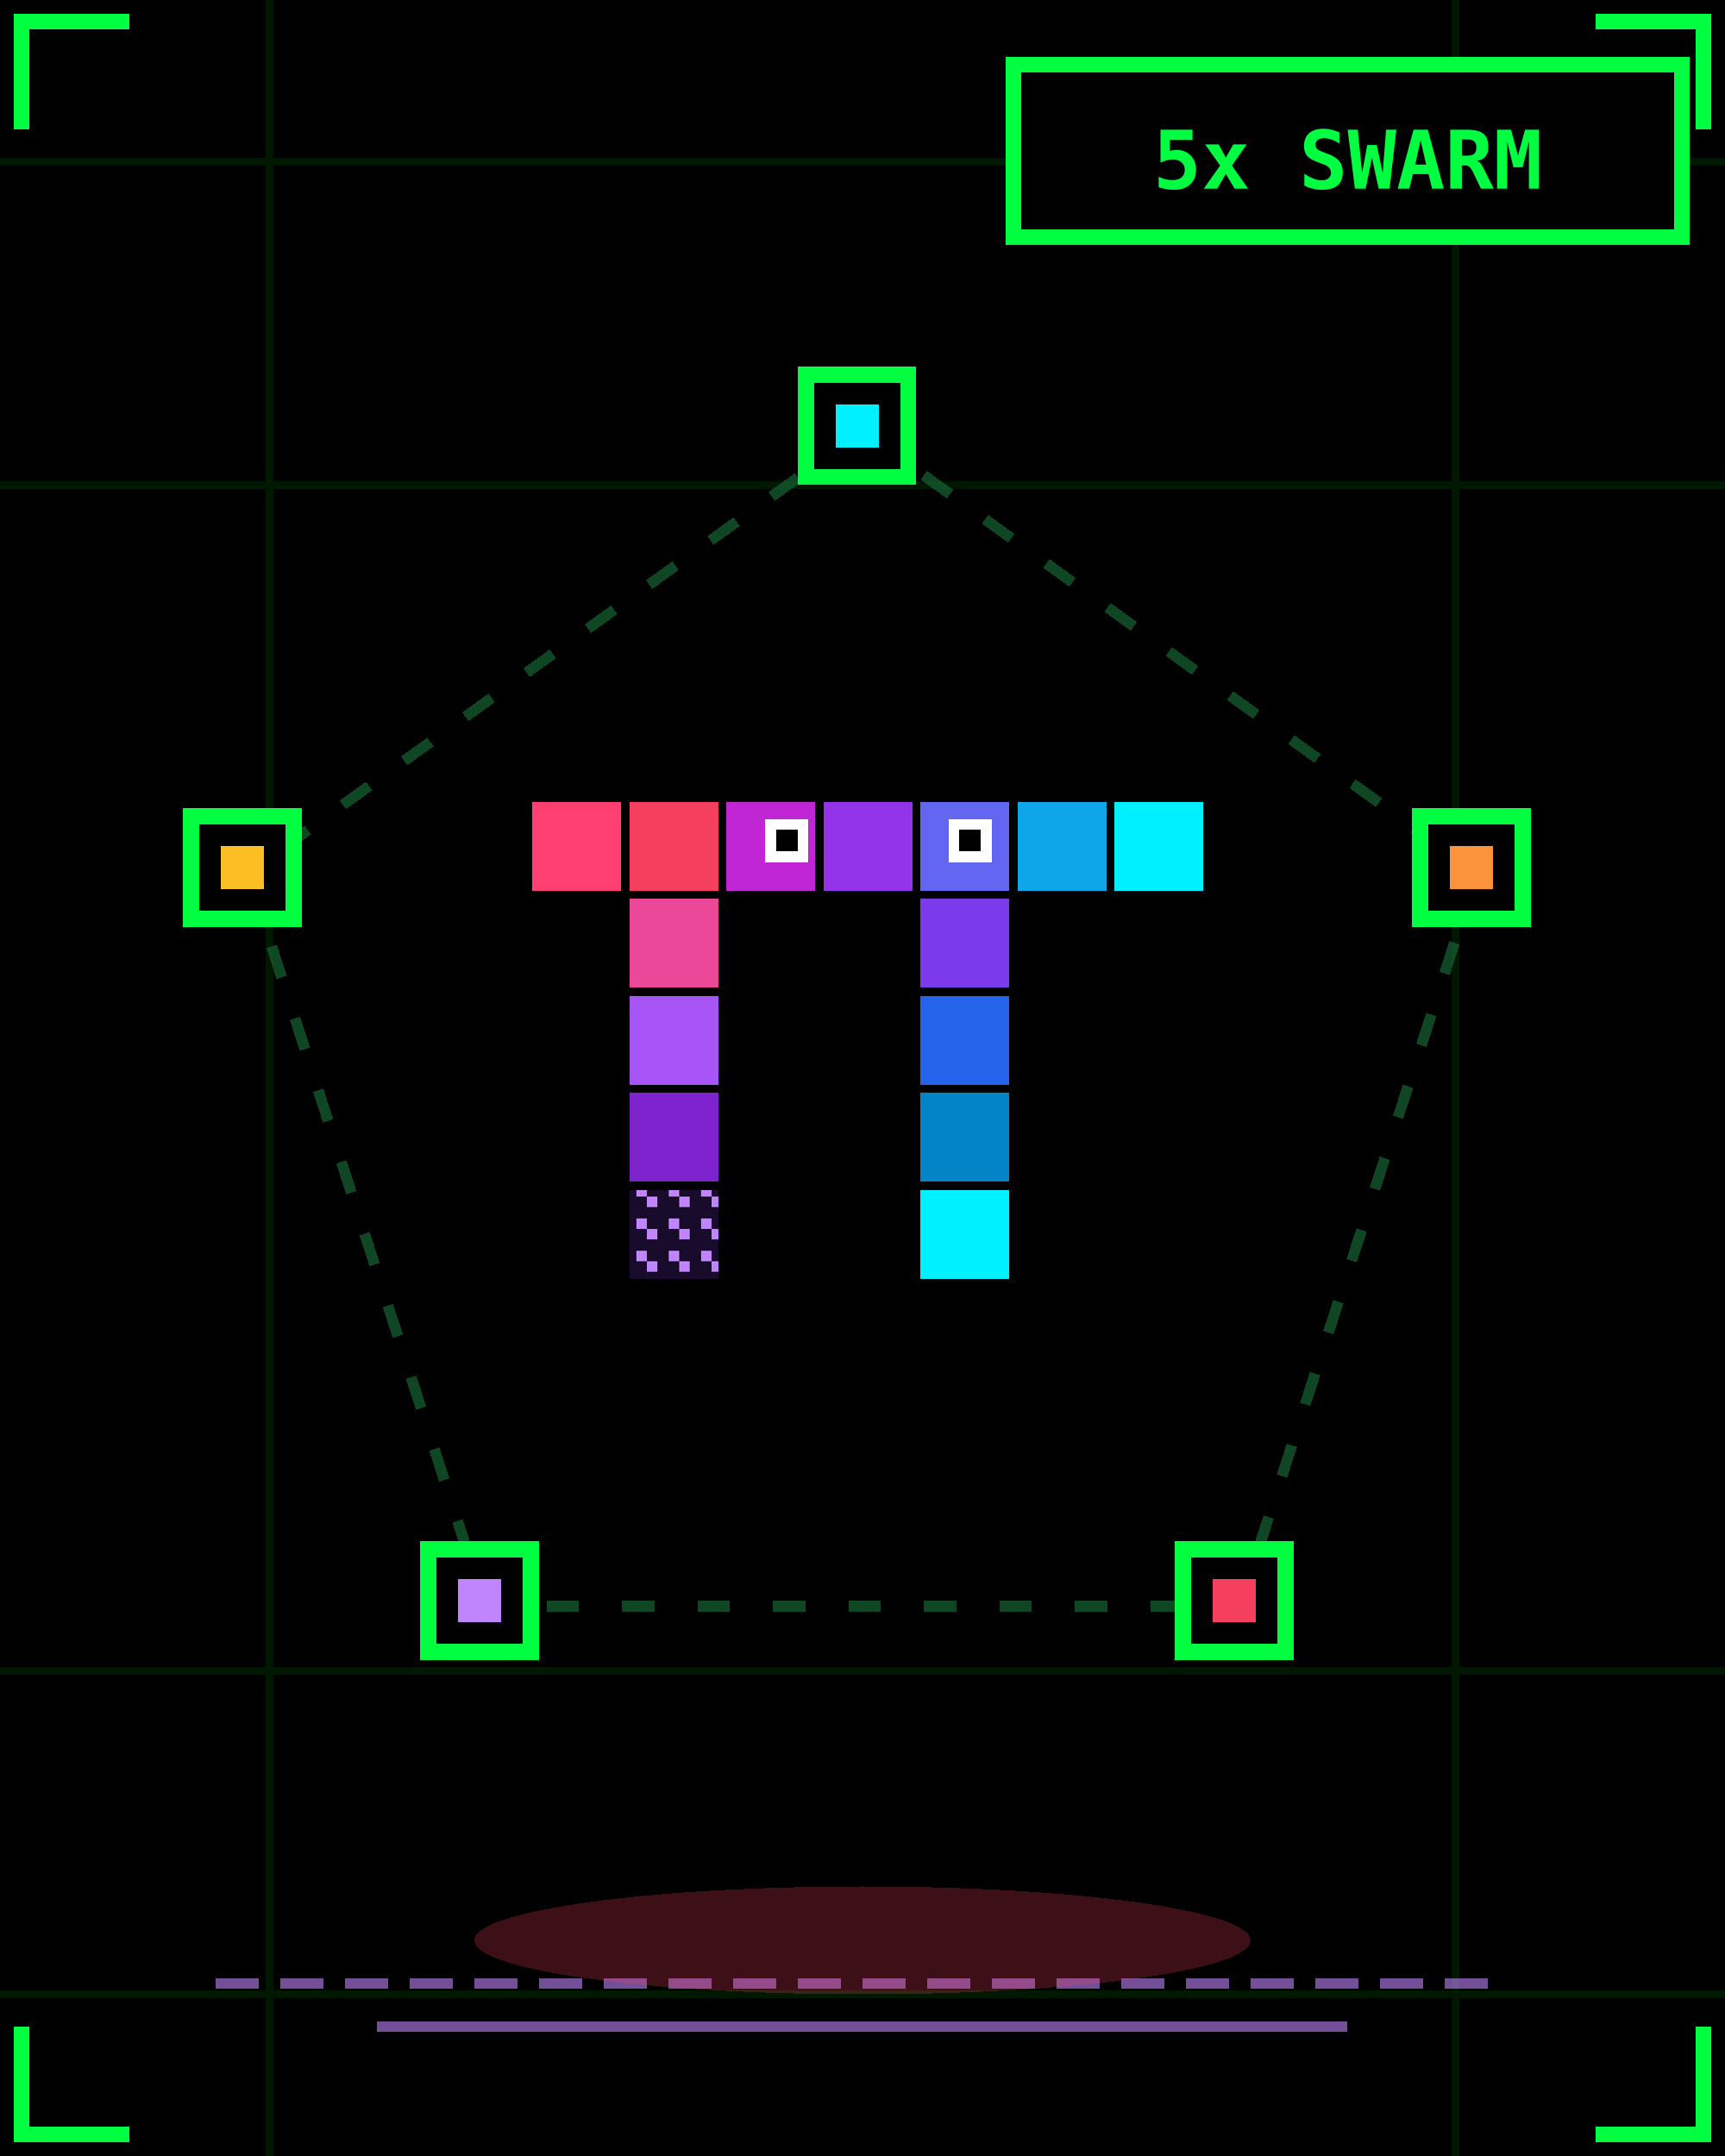
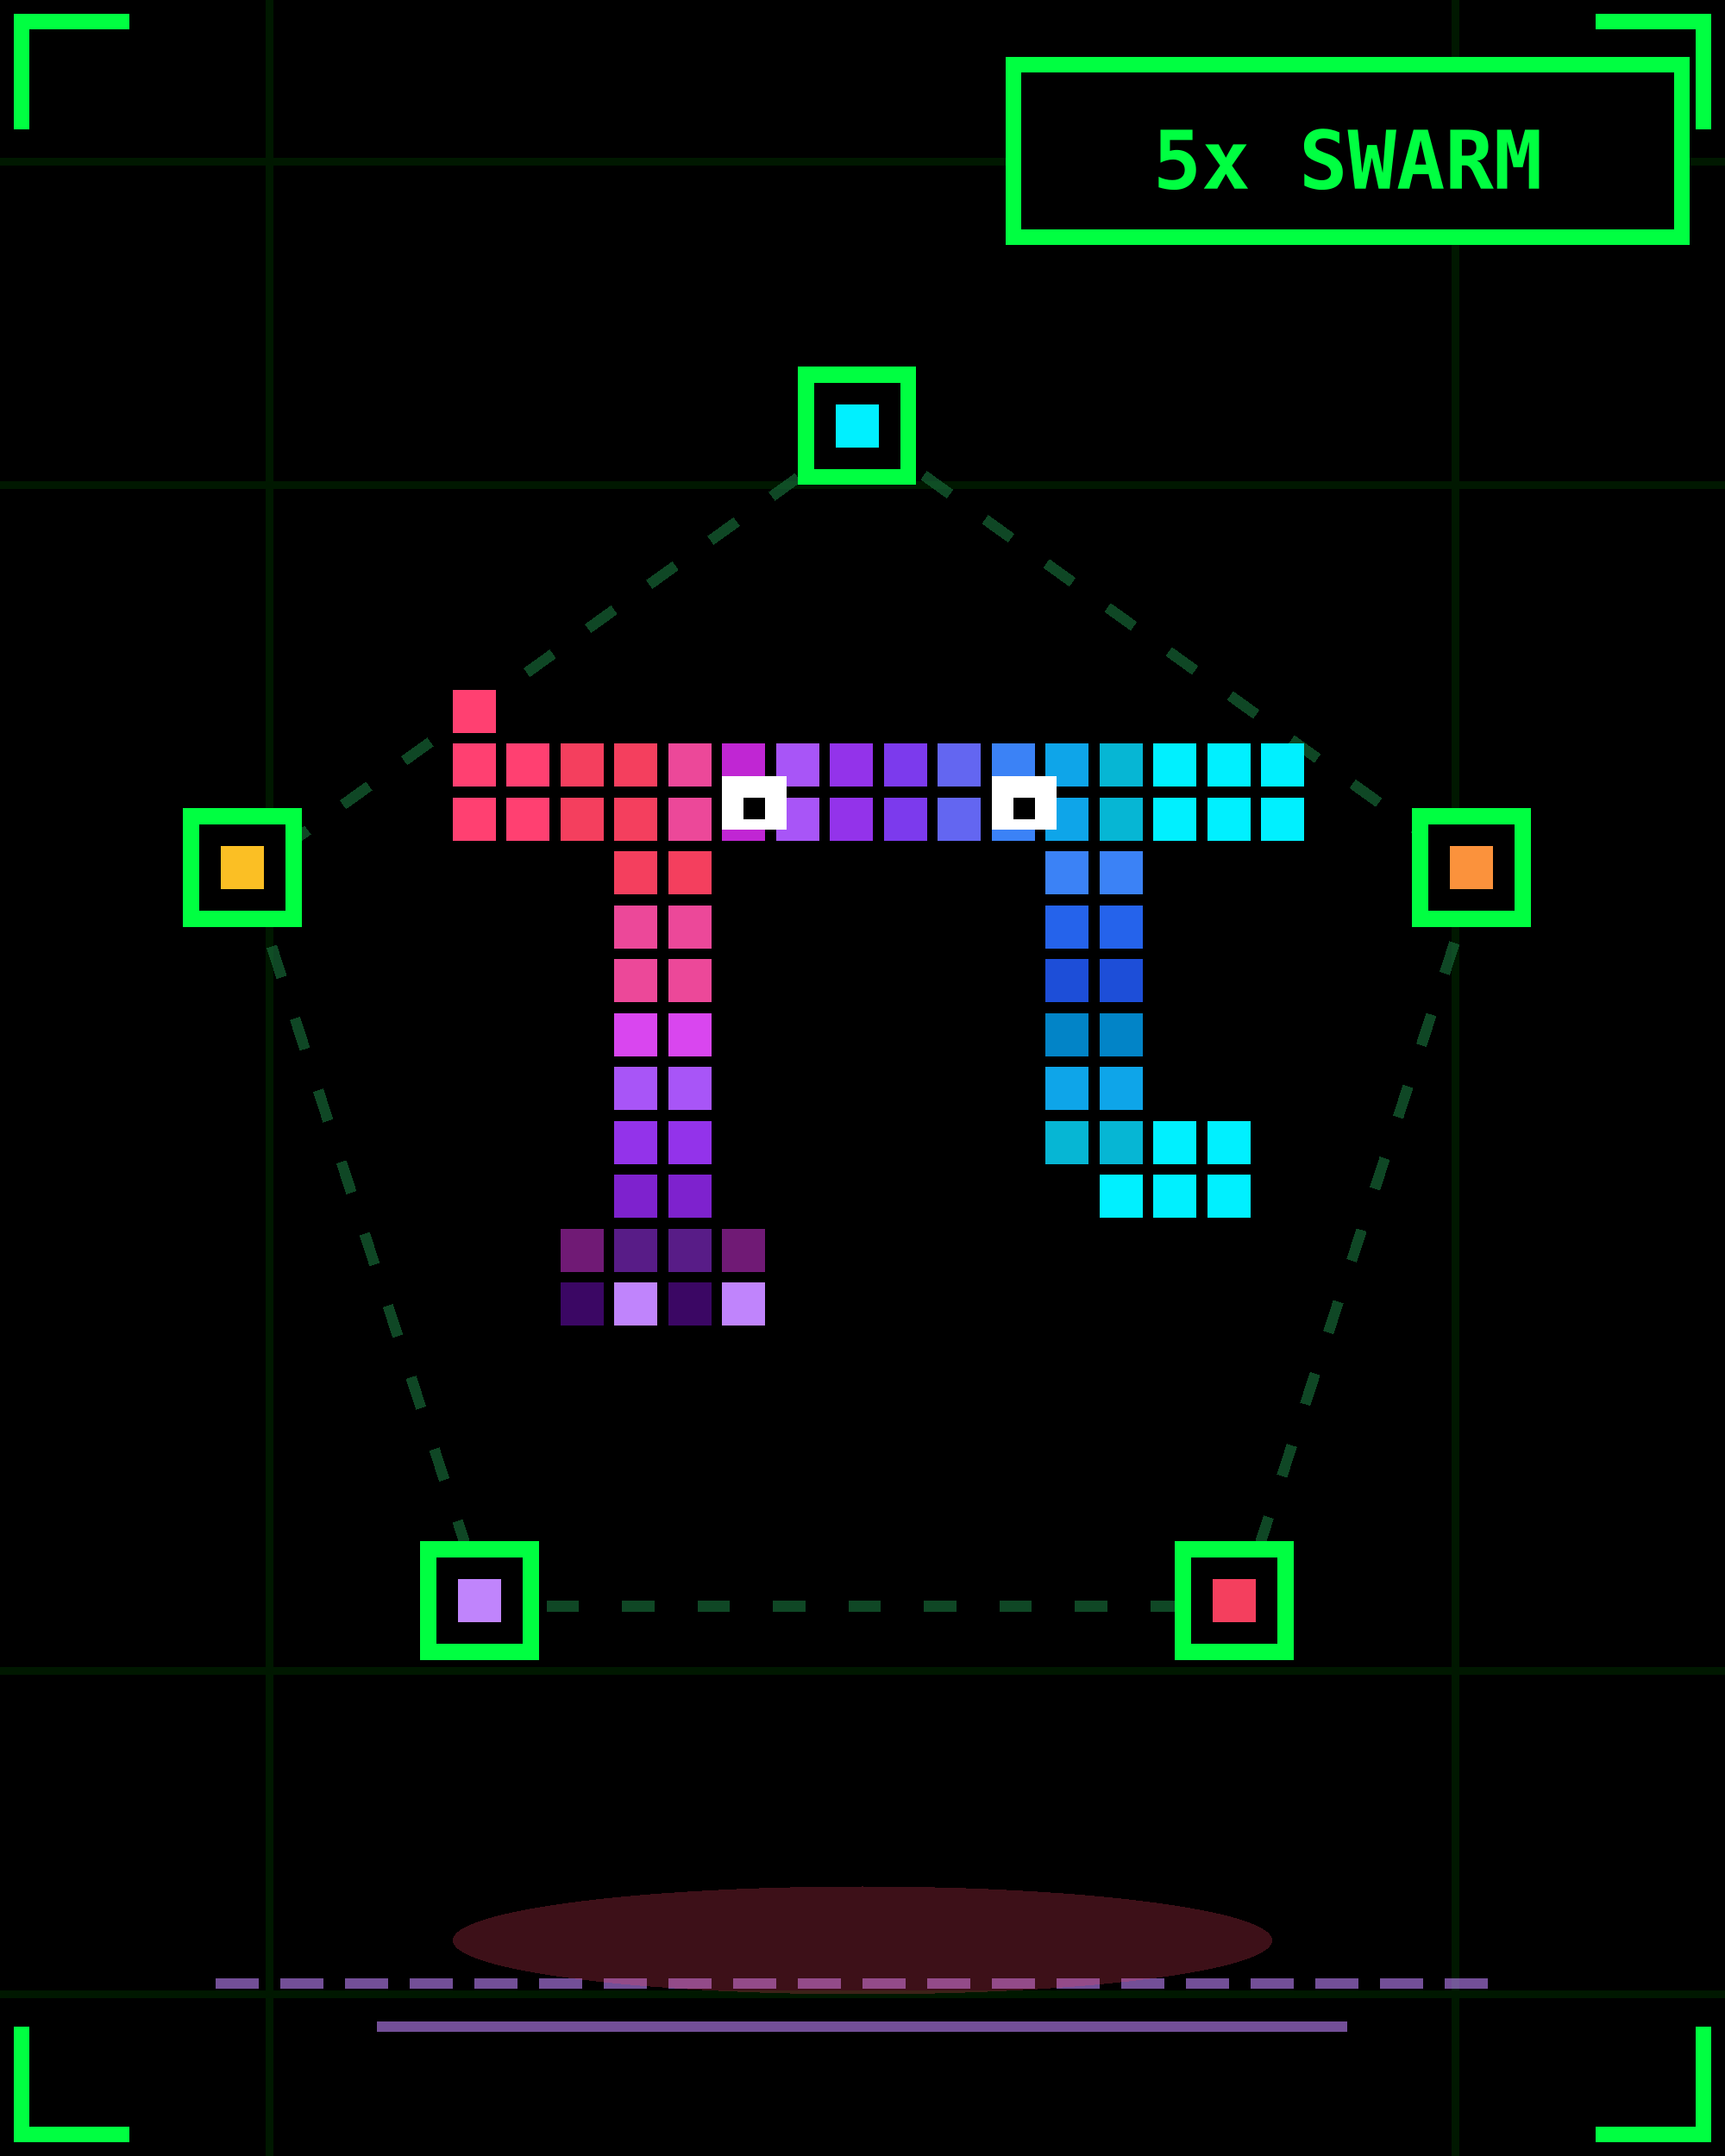
<svg xmlns="http://www.w3.org/2000/svg" viewBox="0 0 160 200" width="100%" height="100%" preserveAspectRatio="none" shape-rendering="crispEdges">
  <defs>
-     <pattern id="piHalftone" x="0" y="0" width="3" height="3" patternUnits="userSpaceOnUse">
-       <rect width="3" height="3" fill="#180b2c" />
-       <rect x="0" y="0" width="1" height="1" fill="#c084fc" />
-       <rect x="2" y="2" width="1" height="1" fill="#c084fc" />
+     <pattern id="piHalftone" x="0" y="0" width="4" height="4" patternUnits="userSpaceOnUse">
+       <rect width="4" height="4" fill="#180b2c" />
+       <rect x="0" y="0" width="2" height="2" fill="#c084fc" />
+       <rect x="2" y="2" width="2" height="2" fill="#c084fc" />
    </pattern>
  </defs>
  <style>
    @keyframes pentagonOrbit { 0% { transform: rotate(0deg); } 100% { transform: rotate(360deg); } }
    @keyframes levitateCenter { 0%, 100% { transform: translateY(0px); } 50% { transform: translateY(-4px); } }
    .ring-pentagon { animation: pentagonOrbit 10s steps(10) infinite; transform-origin: 80px 100px; }
    .pip-commander { animation: levitateCenter 1.8s steps(2) infinite; transform-origin: 80px 100px; }
  </style>
  <rect width="160" height="200" fill="#000000" />
  <g stroke="#003b00" stroke-width="0.75" opacity="0.4">
    <line x1="0" y1="15" x2="160" y2="15" />
    <line x1="0" y1="45" x2="160" y2="45" />
    <line x1="0" y1="155" x2="160" y2="155" />
    <line x1="0" y1="185" x2="160" y2="185" />
    <line x1="25" y1="0" x2="25" y2="200" />
    <line x1="135" y1="0" x2="135" y2="200" />
  </g>
  <g stroke="#00ff41" stroke-width="1.5" fill="none">
    <path d="M2,12 L2,2 L12,2" />
    <path d="M158,12 L158,2 L148,2" />
    <path d="M2,188 L2,198 L12,198" />
    <path d="M158,188 L158,198 L148,198" />
  </g>
  <g transform="translate(94, 6)">
    <rect width="62" height="16" fill="#000000" stroke="#00ff41" stroke-width="1.5" />
    <text x="31" y="11.5" font-family="'Fira Code', monospace" font-size="7.5" font-weight="900" fill="#00ff41" text-anchor="middle">5x SWARM</text>
  </g>
  <g opacity="0.6" stroke="#c084fc" stroke-width="1">
    <line x1="20" y1="184" x2="140" y2="184" stroke-dasharray="4,2" />
    <line x1="35" y1="188" x2="125" y2="188" />
  </g>
-   <ellipse cx="80" cy="180" rx="36" ry="5" fill="#f43f5e" opacity="0.25" />
+   <ellipse cx="80" cy="180" rx="38" ry="5" fill="#f43f5e" opacity="0.25" />
  <g class="ring-pentagon">
    <polygon points="80,40 137,81 115,149 45,149 23,81" fill="none" stroke="#166534" stroke-width="1" stroke-dasharray="3,4" opacity="0.7" />
    <g transform="translate(74, 34)">
      <rect width="11" height="11" fill="#00ff41" />
      <rect x="1.5" y="1.5" width="8" height="8" fill="#000" />
      <rect x="3.5" y="3.5" width="4" height="4" fill="#00f0ff" />
    </g>
    <g transform="translate(131, 75)">
      <rect width="11" height="11" fill="#00ff41" />
      <rect x="1.5" y="1.5" width="8" height="8" fill="#000" />
      <rect x="3.5" y="3.5" width="4" height="4" fill="#fb923c" />
    </g>
    <g transform="translate(109, 143)">
      <rect width="11" height="11" fill="#00ff41" />
      <rect x="1.5" y="1.5" width="8" height="8" fill="#000" />
      <rect x="3.5" y="3.5" width="4" height="4" fill="#f43f5e" />
    </g>
    <g transform="translate(39, 143)">
      <rect width="11" height="11" fill="#00ff41" />
      <rect x="1.5" y="1.5" width="8" height="8" fill="#000" />
      <rect x="3.5" y="3.5" width="4" height="4" fill="#c084fc" />
    </g>
    <g transform="translate(17, 75)">
      <rect width="11" height="11" fill="#00ff41" />
      <rect x="1.5" y="1.5" width="8" height="8" fill="#000" />
      <rect x="3.5" y="3.5" width="4" height="4" fill="#fbbf24" />
    </g>
  </g>
  <g class="pip-commander">
-     <rect x="49" y="74" width="9" height="9" fill="#ff4071" stroke="#000" stroke-width="0.75" />
-     <rect x="58" y="74" width="9" height="9" fill="#f43f5e" stroke="#000" stroke-width="0.75" />
-     <rect x="67" y="74" width="9" height="9" fill="#c026d3" stroke="#000" stroke-width="0.75" />
-     <rect x="76" y="74" width="9" height="9" fill="#9333ea" stroke="#000" stroke-width="0.75" />
-     <rect x="85" y="74" width="9" height="9" fill="#6366f1" stroke="#000" stroke-width="0.75" />
-     <rect x="94" y="74" width="9" height="9" fill="#0ea5e9" stroke="#000" stroke-width="0.75" />
-     <rect x="103" y="74" width="9" height="9" fill="#00f0ff" stroke="#000" stroke-width="0.75" />
-     <rect x="58" y="83" width="9" height="9" fill="#ec4899" stroke="#000" stroke-width="0.75" />
-     <rect x="58" y="92" width="9" height="9" fill="#a855f7" stroke="#000" stroke-width="0.75" />
-     <rect x="58" y="101" width="9" height="9" fill="#7e22ce" stroke="#000" stroke-width="0.75" />
-     <rect x="58" y="110" width="9" height="9" fill="url(#piHalftone)" stroke="#000" stroke-width="0.75" />
-     <rect x="85" y="83" width="9" height="9" fill="#7c3aed" stroke="#000" stroke-width="0.75" />
-     <rect x="85" y="92" width="9" height="9" fill="#2563eb" stroke="#000" stroke-width="0.75" />
-     <rect x="85" y="101" width="9" height="9" fill="#0284c7" stroke="#000" stroke-width="0.75" />
-     <rect x="85" y="110" width="9" height="9" fill="#00f0ff" stroke="#000" stroke-width="0.75" />
-     <rect x="71" y="76" width="4" height="4" fill="#ffffff" />
-     <rect x="72" y="77" width="2" height="2" fill="#000000" />
-     <rect x="88" y="76" width="4" height="4" fill="#ffffff" />
-     <rect x="89" y="77" width="2" height="2" fill="#000000" />
+     <rect x="42" y="64" width="4" height="4" fill="#ff4071" />
+     <rect x="42" y="69" width="4" height="4" fill="#ff4071" />
+     <rect x="42" y="74" width="4" height="4" fill="#ff4071" />
+     <rect x="47" y="69" width="4" height="4" fill="#ff4071" />
+     <rect x="52" y="69" width="4" height="4" fill="#f43f5e" />
+     <rect x="57" y="69" width="4" height="4" fill="#f43f5e" />
+     <rect x="62" y="69" width="4" height="4" fill="#ec4899" />
+     <rect x="67" y="69" width="4" height="4" fill="#c026d3" />
+     <rect x="72" y="69" width="4" height="4" fill="#a855f7" />
+     <rect x="77" y="69" width="4" height="4" fill="#9333ea" />
+     <rect x="82" y="69" width="4" height="4" fill="#7c3aed" />
+     <rect x="87" y="69" width="4" height="4" fill="#6366f1" />
+     <rect x="92" y="69" width="4" height="4" fill="#3b82f6" />
+     <rect x="97" y="69" width="4" height="4" fill="#0ea5e9" />
+     <rect x="102" y="69" width="4" height="4" fill="#06b6d4" />
+     <rect x="107" y="69" width="4" height="4" fill="#00f0ff" />
+     <rect x="112" y="69" width="4" height="4" fill="#00f0ff" />
+     <rect x="117" y="69" width="4" height="4" fill="#00f0ff" />
+     <rect x="117" y="74" width="4" height="4" fill="#00f0ff" />
+     <rect x="47" y="74" width="4" height="4" fill="#ff4071" />
+     <rect x="52" y="74" width="4" height="4" fill="#f43f5e" />
+     <rect x="57" y="74" width="4" height="4" fill="#f43f5e" />
+     <rect x="62" y="74" width="4" height="4" fill="#ec4899" />
+     <rect x="67" y="74" width="4" height="4" fill="#c026d3" />
+     <rect x="72" y="74" width="4" height="4" fill="#a855f7" />
+     <rect x="77" y="74" width="4" height="4" fill="#9333ea" />
+     <rect x="82" y="74" width="4" height="4" fill="#7c3aed" />
+     <rect x="87" y="74" width="4" height="4" fill="#6366f1" />
+     <rect x="92" y="74" width="4" height="4" fill="#3b82f6" />
+     <rect x="97" y="74" width="4" height="4" fill="#0ea5e9" />
+     <rect x="102" y="74" width="4" height="4" fill="#06b6d4" />
+     <rect x="107" y="74" width="4" height="4" fill="#00f0ff" />
+     <rect x="112" y="74" width="4" height="4" fill="#00f0ff" />
+     <rect x="57" y="79" width="4" height="4" fill="#f43f5e" />
+     <rect x="62" y="79" width="4" height="4" fill="#f43f5e" />
+     <rect x="57" y="84" width="4" height="4" fill="#ec4899" />
+     <rect x="62" y="84" width="4" height="4" fill="#ec4899" />
+     <rect x="57" y="89" width="4" height="4" fill="#ec4899" />
+     <rect x="62" y="89" width="4" height="4" fill="#ec4899" />
+     <rect x="57" y="94" width="4" height="4" fill="#d946ef" />
+     <rect x="62" y="94" width="4" height="4" fill="#d946ef" />
+     <rect x="57" y="99" width="4" height="4" fill="#a855f7" />
+     <rect x="62" y="99" width="4" height="4" fill="#a855f7" />
+     <rect x="57" y="104" width="4" height="4" fill="#9333ea" />
+     <rect x="62" y="104" width="4" height="4" fill="#9333ea" />
+     <rect x="57" y="109" width="4" height="4" fill="#7e22ce" />
+     <rect x="62" y="109" width="4" height="4" fill="#7e22ce" />
+     <rect x="52" y="114" width="4" height="4" fill="#701a75" />
+     <rect x="57" y="114" width="4" height="4" fill="#581c87" />
+     <rect x="62" y="114" width="4" height="4" fill="#581c87" />
+     <rect x="67" y="114" width="4" height="4" fill="#701a75" />
+     <rect x="52" y="119" width="4" height="4" fill="#3b0764" />
+     <rect x="57" y="119" width="4" height="4" fill="#c084fc" />
+     <rect x="62" y="119" width="4" height="4" fill="#3b0764" />
+     <rect x="67" y="119" width="4" height="4" fill="#c084fc" />
+     <rect x="97" y="79" width="4" height="4" fill="#3b82f6" />
+     <rect x="102" y="79" width="4" height="4" fill="#3b82f6" />
+     <rect x="97" y="84" width="4" height="4" fill="#2563eb" />
+     <rect x="102" y="84" width="4" height="4" fill="#2563eb" />
+     <rect x="97" y="89" width="4" height="4" fill="#1d4ed8" />
+     <rect x="102" y="89" width="4" height="4" fill="#1d4ed8" />
+     <rect x="97" y="94" width="4" height="4" fill="#0284c7" />
+     <rect x="102" y="94" width="4" height="4" fill="#0284c7" />
+     <rect x="97" y="99" width="4" height="4" fill="#0ea5e9" />
+     <rect x="102" y="99" width="4" height="4" fill="#0ea5e9" />
+     <rect x="97" y="104" width="4" height="4" fill="#06b6d4" />
+     <rect x="102" y="104" width="4" height="4" fill="#06b6d4" />
+     <rect x="107" y="104" width="4" height="4" fill="#00f0ff" />
+     <rect x="102" y="109" width="4" height="4" fill="#00f0ff" />
+     <rect x="107" y="109" width="4" height="4" fill="#00f0ff" />
+     <rect x="112" y="109" width="4" height="4" fill="#00f0ff" />
+     <rect x="112" y="104" width="4" height="4" fill="#00f0ff" />
+     <rect x="67" y="72" width="6" height="5" fill="#ffffff" />
+     <rect x="69" y="74" width="2" height="2" fill="#000000" />
+     <rect x="92" y="72" width="6" height="5" fill="#ffffff" />
+     <rect x="94" y="74" width="2" height="2" fill="#000000" />
  </g>
</svg>
